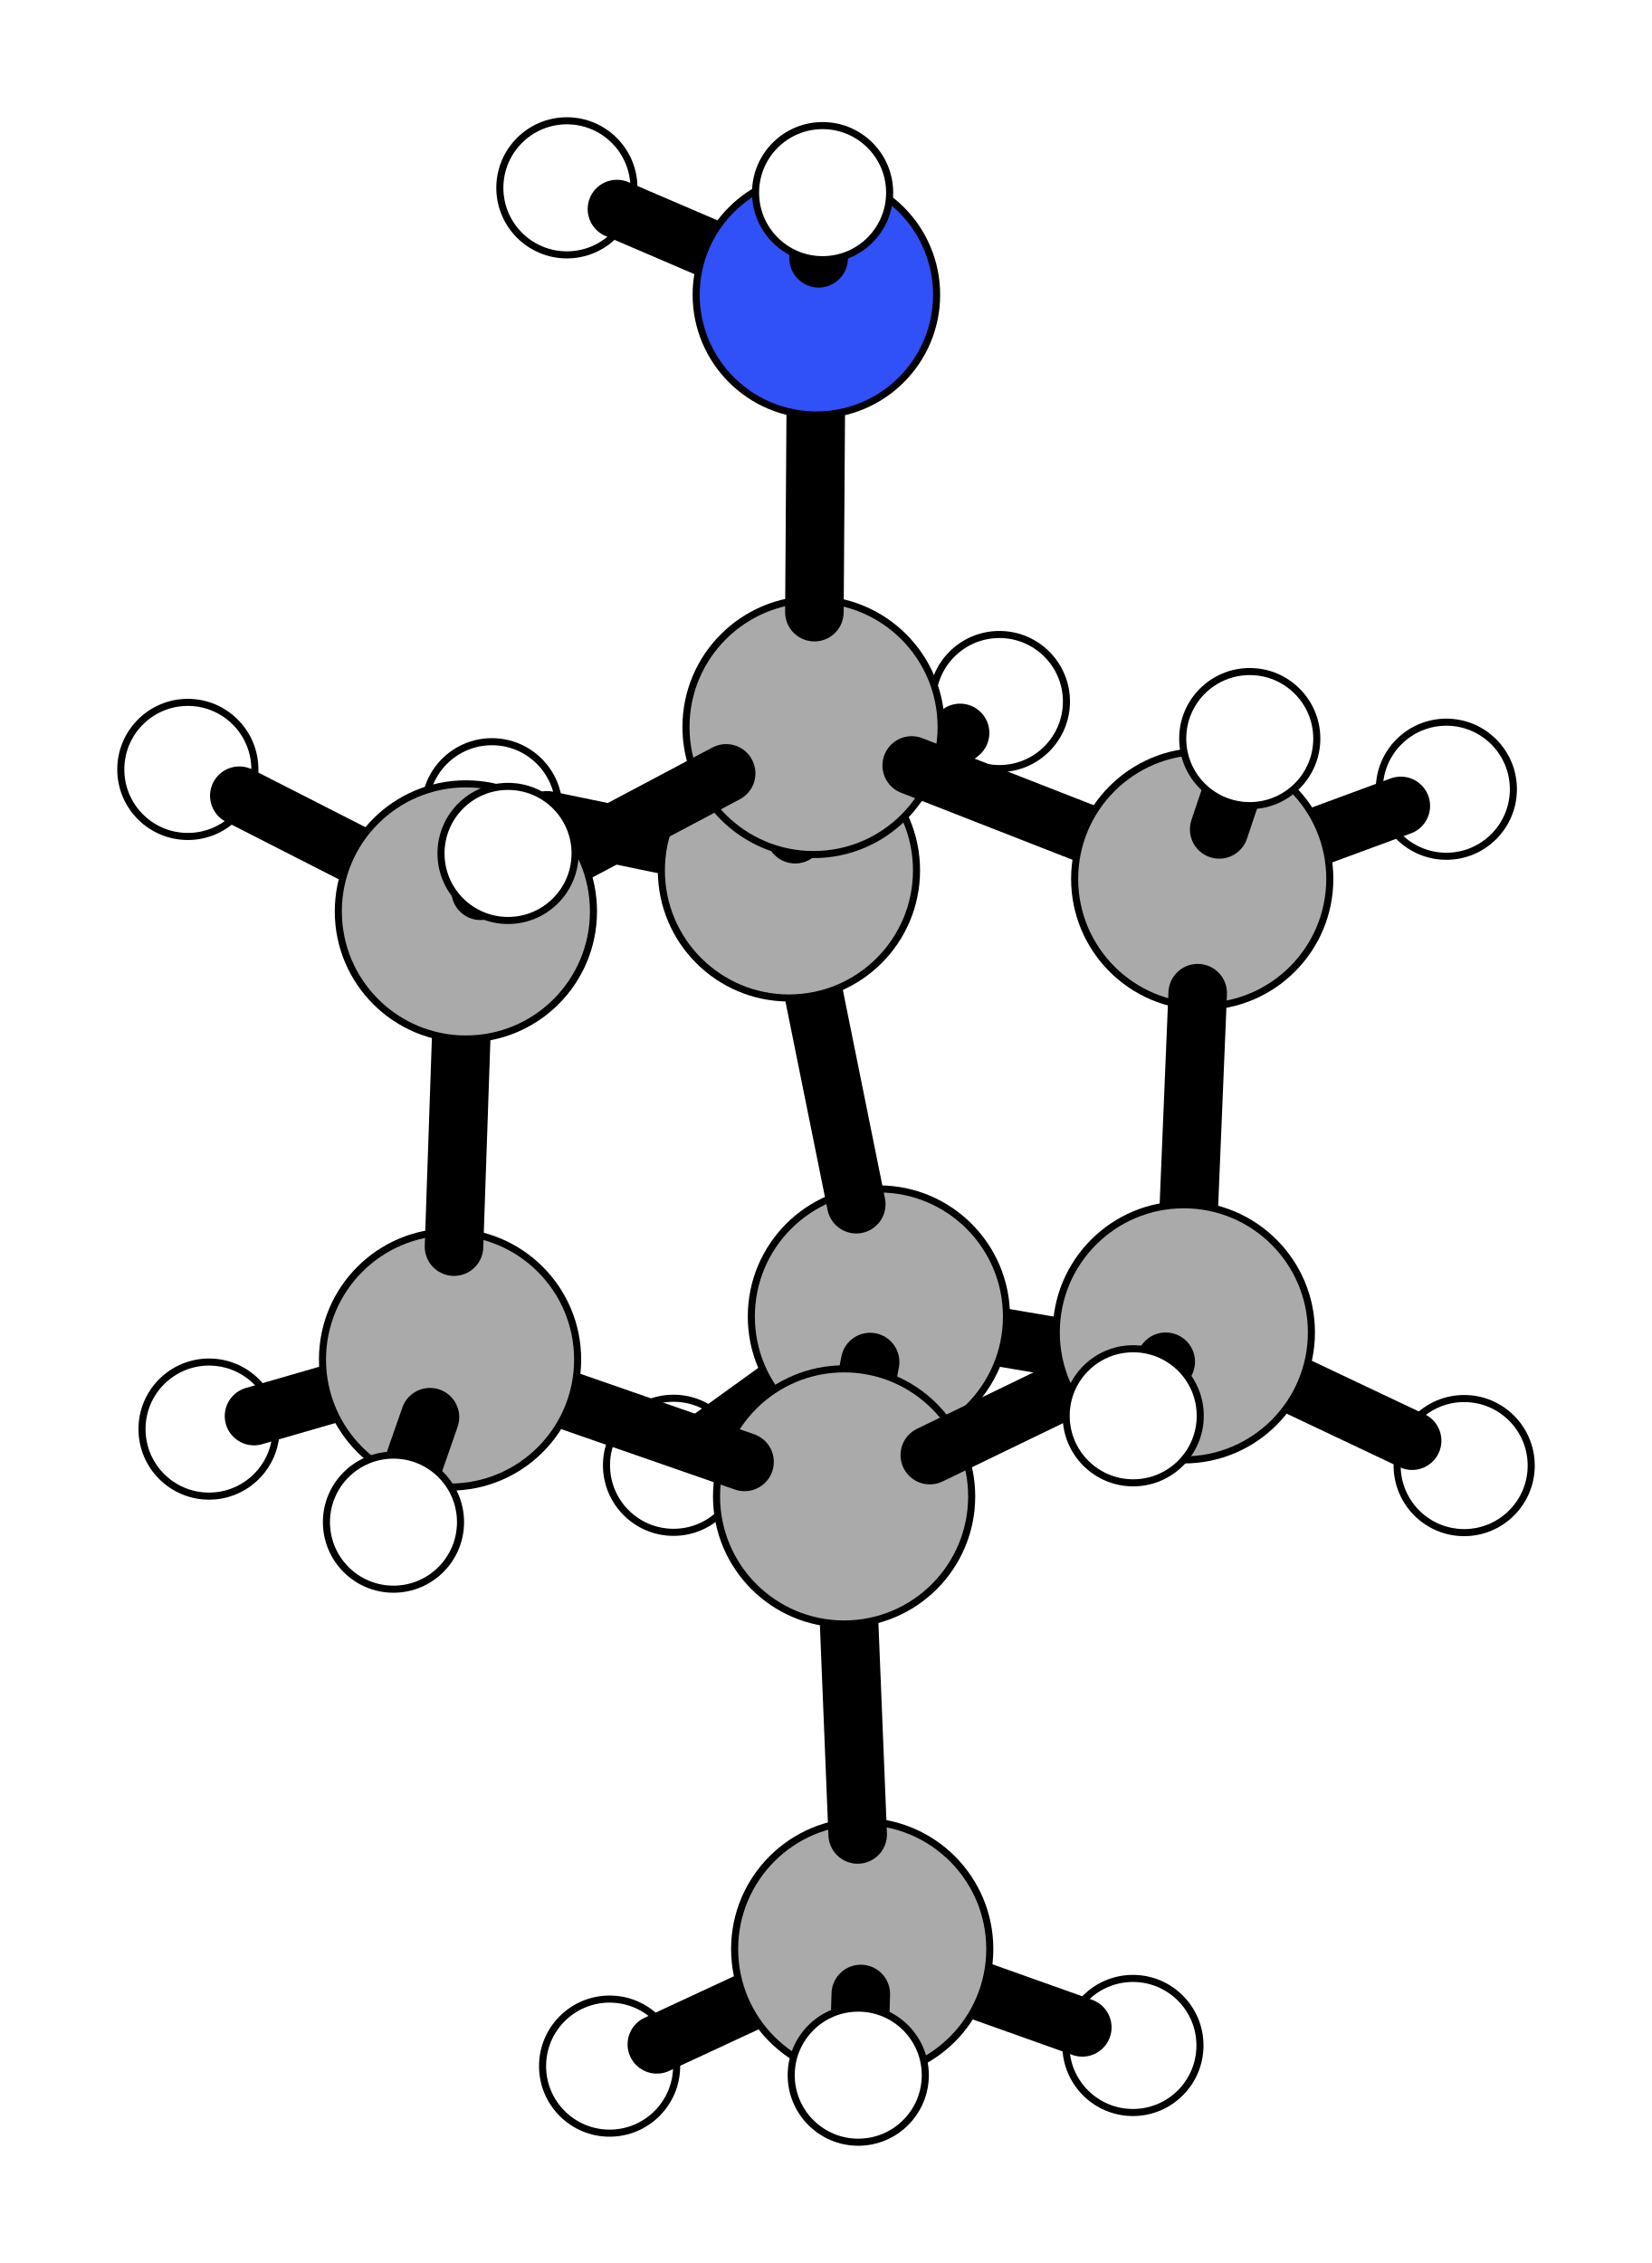
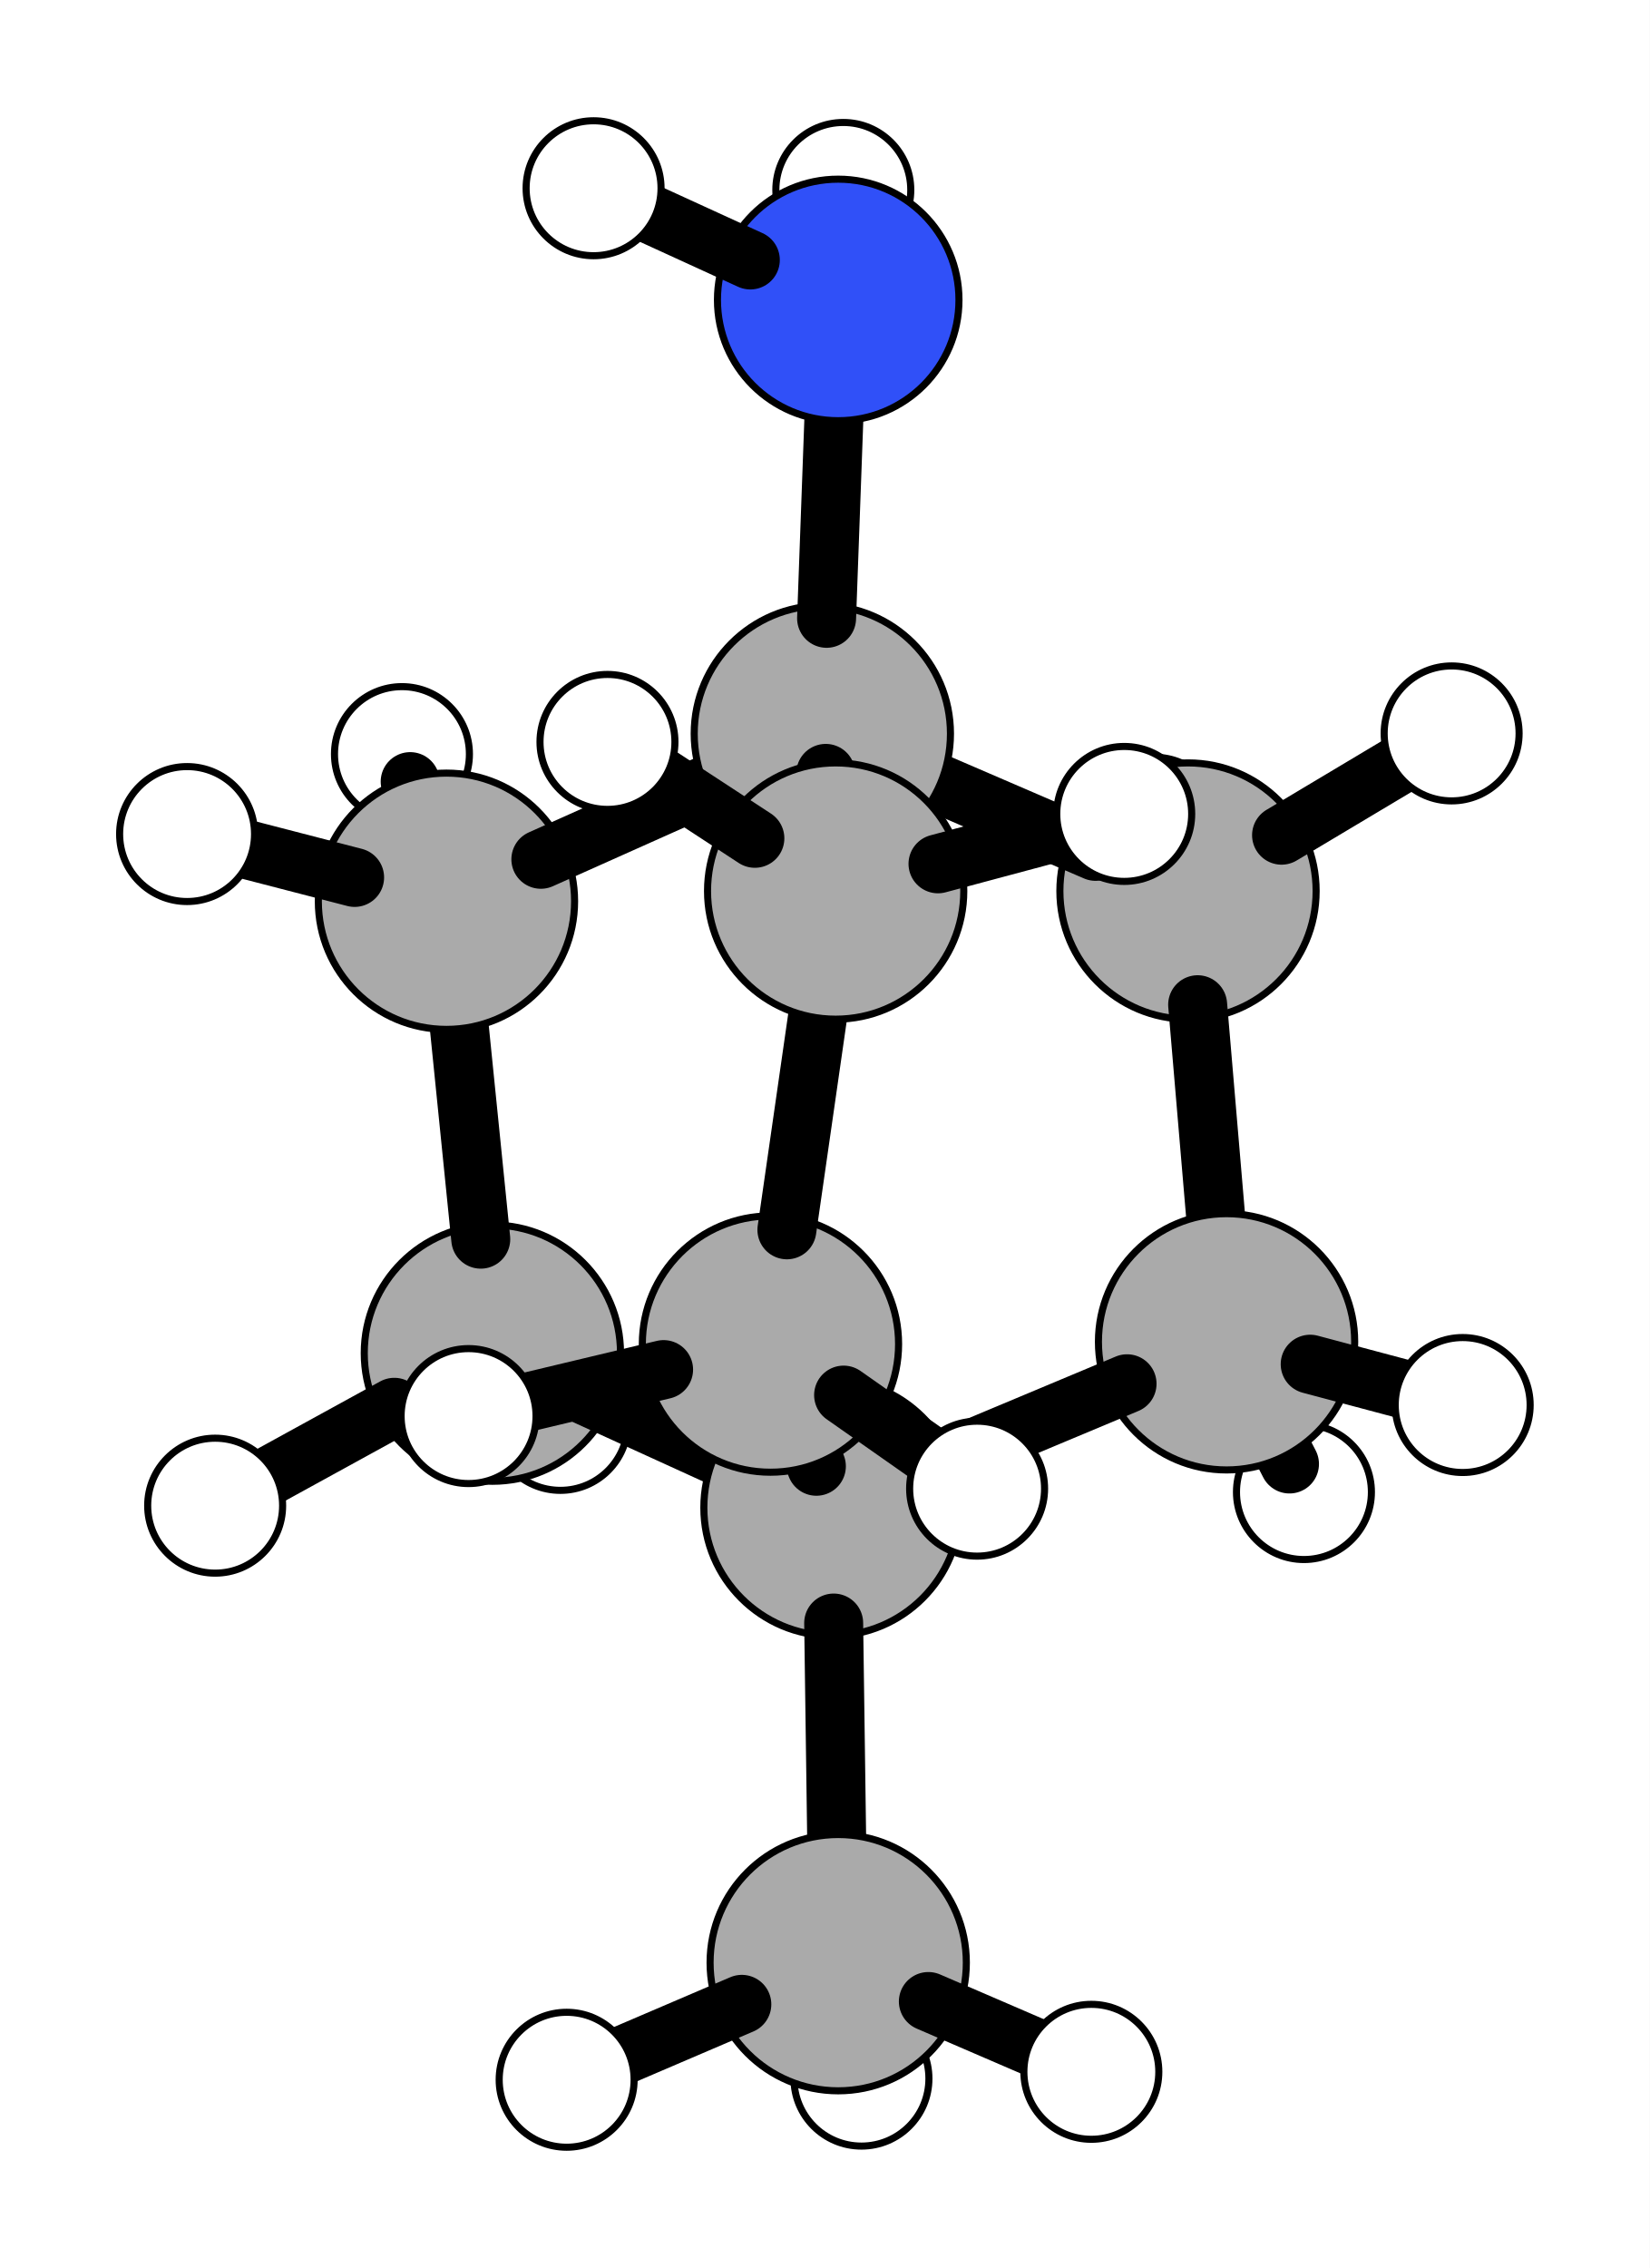
- <svg xmlns="http://www.w3.org/2000/svg" viewBox="0 0 584 800" width="584" height="800">
+ <svg xmlns="http://www.w3.org/2000/svg" viewBox="0 0 582 800" width="582" height="800">
  <rect width="100%" height="100%" fill="#ffffff" />
-   <circle cx="238.1" cy="518.0" r="23.7" fill="#ffffff" stroke="black" stroke-width="2.5" />
-   <line x1="251.6" y1="508.2" x2="285.0" y2="484.1" stroke="#000000" stroke-width="20.7" stroke-linecap="round" />
-   <circle cx="353.3" cy="248.0" r="23.7" fill="#ffffff" stroke="black" stroke-width="2.5" />
-   <line x1="339.4" y1="259.1" x2="305.3" y2="286.5" stroke="#000000" stroke-width="20.7" stroke-linecap="round" />
-   <circle cx="416.8" cy="483.5" r="23.7" fill="#ffffff" stroke="black" stroke-width="2.5" />
-   <line x1="397.0" y1="480.1" x2="348.3" y2="471.8" stroke="#000000" stroke-width="20.7" stroke-linecap="round" />
-   <circle cx="173.9" cy="285.9" r="23.7" fill="#ffffff" stroke="black" stroke-width="2.5" />
-   <line x1="193.4" y1="290.0" x2="241.7" y2="300.0" stroke="#000000" stroke-width="20.7" stroke-linecap="round" />
-   <circle cx="310.7" cy="465.4" r="45.1" fill="#aaaaaa" stroke="black" stroke-width="2.5" />
-   <line x1="302.7" y1="425.7" x2="286.9" y2="347.5" stroke="#000000" stroke-width="20.7" stroke-linecap="round" />
-   <line x1="307.6" y1="481.5" x2="301.5" y2="513.0" stroke="#000000" stroke-width="20.7" stroke-linecap="round" />
-   <circle cx="278.9" cy="307.7" r="45.1" fill="#aaaaaa" stroke="black" stroke-width="2.5" />
-   <line x1="281.1" y1="294.9" x2="285.4" y2="269.8" stroke="#000000" stroke-width="20.7" stroke-linecap="round" />
-   <circle cx="215.5" cy="730.4" r="23.7" fill="#ffffff" stroke="black" stroke-width="2.5" />
-   <line x1="232.2" y1="722.7" x2="273.1" y2="703.7" stroke="#000000" stroke-width="20.7" stroke-linecap="round" />
-   <circle cx="400.5" cy="723.1" r="23.7" fill="#ffffff" stroke="black" stroke-width="2.5" />
-   <line x1="382.6" y1="716.7" x2="338.8" y2="701.1" stroke="#000000" stroke-width="20.7" stroke-linecap="round" />
-   <circle cx="200.4" cy="66.4" r="23.7" fill="#ffffff" stroke="black" stroke-width="2.5" />
-   <line x1="218.1" y1="73.9" x2="257.0" y2="90.6" stroke="#000000" stroke-width="20.7" stroke-linecap="round" />
-   <circle cx="73.9" cy="505.2" r="23.7" fill="#ffffff" stroke="black" stroke-width="2.5" />
-   <line x1="89.8" y1="500.6" x2="128.9" y2="489.3" stroke="#000000" stroke-width="20.7" stroke-linecap="round" />
-   <circle cx="304.8" cy="689.0" r="45.1" fill="#aaaaaa" stroke="black" stroke-width="2.5" />
-   <line x1="303.2" y1="648.5" x2="300.0" y2="569.6" stroke="#000000" stroke-width="20.7" stroke-linecap="round" />
-   <line x1="304.3" y1="704.9" x2="303.7" y2="725.3" stroke="#000000" stroke-width="20.7" stroke-linecap="round" />
-   <circle cx="298.4" cy="529.0" r="45.1" fill="#aaaaaa" stroke="black" stroke-width="2.5" />
-   <line x1="263.2" y1="516.8" x2="194.2" y2="492.8" stroke="#000000" stroke-width="20.7" stroke-linecap="round" />
-   <line x1="328.7" y1="514.4" x2="388.2" y2="485.6" stroke="#000000" stroke-width="20.7" stroke-linecap="round" />
-   <circle cx="511.3" cy="279.0" r="23.7" fill="#ffffff" stroke="black" stroke-width="2.5" />
-   <line x1="495.2" y1="284.9" x2="455.6" y2="299.5" stroke="#000000" stroke-width="20.7" stroke-linecap="round" />
-   <circle cx="287.6" cy="257.0" r="45.1" fill="#aaaaaa" stroke="black" stroke-width="2.5" />
-   <line x1="287.9" y1="216.4" x2="288.4" y2="142.4" stroke="#000000" stroke-width="20.7" stroke-linecap="round" />
-   <line x1="322.3" y1="270.6" x2="390.3" y2="297.2" stroke="#000000" stroke-width="20.7" stroke-linecap="round" />
-   <line x1="256.7" y1="273.4" x2="195.6" y2="305.8" stroke="#000000" stroke-width="20.7" stroke-linecap="round" />
-   <circle cx="288.6" cy="104.2" r="42.5" fill="#3050f8" stroke="black" stroke-width="2.5" />
-   <line x1="289.4" y1="91.3" x2="290.4" y2="75.4" stroke="#000000" stroke-width="20.7" stroke-linecap="round" />
-   <circle cx="517.6" cy="518.1" r="23.7" fill="#ffffff" stroke="black" stroke-width="2.5" />
-   <line x1="499.2" y1="509.3" x2="453.6" y2="487.7" stroke="#000000" stroke-width="20.7" stroke-linecap="round" />
-   <circle cx="66.4" cy="272.0" r="23.7" fill="#ffffff" stroke="black" stroke-width="2.5" />
-   <line x1="84.6" y1="281.3" x2="129.9" y2="304.4" stroke="#000000" stroke-width="20.7" stroke-linecap="round" />
-   <circle cx="159.1" cy="480.6" r="45.1" fill="#aaaaaa" stroke="black" stroke-width="2.5" />
-   <line x1="160.5" y1="440.7" x2="163.2" y2="362.1" stroke="#000000" stroke-width="20.7" stroke-linecap="round" />
-   <line x1="152.0" y1="501.0" x2="142.8" y2="527.4" stroke="#000000" stroke-width="20.7" stroke-linecap="round" />
-   <circle cx="425.0" cy="310.7" r="45.1" fill="#aaaaaa" stroke="black" stroke-width="2.5" />
-   <line x1="423.4" y1="351.1" x2="420.1" y2="430.6" stroke="#000000" stroke-width="20.7" stroke-linecap="round" />
-   <line x1="431.0" y1="293.2" x2="438.7" y2="270.3" stroke="#000000" stroke-width="20.7" stroke-linecap="round" />
-   <circle cx="418.5" cy="471.0" r="45.1" fill="#aaaaaa" stroke="black" stroke-width="2.5" />
-   <line x1="412.1" y1="481.4" x2="404.0" y2="495.0" stroke="#000000" stroke-width="20.7" stroke-linecap="round" />
-   <circle cx="164.7" cy="322.2" r="45.1" fill="#aaaaaa" stroke="black" stroke-width="2.5" />
-   <line x1="169.9" y1="314.9" x2="176.8" y2="305.5" stroke="#000000" stroke-width="20.7" stroke-linecap="round" />
-   <circle cx="303.4" cy="733.6" r="23.7" fill="#ffffff" stroke="black" stroke-width="2.5" />
-   <circle cx="290.8" cy="68.1" r="23.7" fill="#ffffff" stroke="black" stroke-width="2.5" />
-   <circle cx="139.1" cy="538.1" r="23.7" fill="#ffffff" stroke="black" stroke-width="2.5" />
-   <circle cx="441.8" cy="261.1" r="23.7" fill="#ffffff" stroke="black" stroke-width="2.5" />
-   <circle cx="400.6" cy="500.5" r="23.7" fill="#ffffff" stroke="black" stroke-width="2.5" />
-   <circle cx="179.6" cy="301.7" r="23.7" fill="#ffffff" stroke="black" stroke-width="2.5" />
+   <circle cx="197.7" cy="501.9" r="23.8" fill="#ffffff" stroke="black" stroke-width="2.5" />
+   <line x1="193.2" y1="497.3" x2="182.2" y2="486.0" stroke="#000000" stroke-width="20.8" stroke-linecap="round" />
+   <circle cx="407.2" cy="290.9" r="23.8" fill="#ffffff" stroke="black" stroke-width="2.5" />
+   <line x1="409.4" y1="295.3" x2="414.9" y2="306.0" stroke="#000000" stroke-width="20.8" stroke-linecap="round" />
+   <circle cx="141.8" cy="266.0" r="23.8" fill="#ffffff" stroke="black" stroke-width="2.5" />
+   <line x1="144.7" y1="275.7" x2="151.9" y2="299.6" stroke="#000000" stroke-width="20.8" stroke-linecap="round" />
+   <circle cx="460.0" cy="526.3" r="23.8" fill="#ffffff" stroke="black" stroke-width="2.5" />
+   <line x1="454.9" y1="516.4" x2="442.4" y2="492.1" stroke="#000000" stroke-width="20.8" stroke-linecap="round" />
+   <circle cx="303.9" cy="733.2" r="23.8" fill="#ffffff" stroke="black" stroke-width="2.5" />
+   <line x1="302.4" y1="725.6" x2="298.6" y2="706.9" stroke="#000000" stroke-width="20.8" stroke-linecap="round" />
+   <circle cx="297.5" cy="67.0" r="23.8" fill="#ffffff" stroke="black" stroke-width="2.5" />
+   <line x1="297.1" y1="74.8" x2="296.3" y2="91.9" stroke="#000000" stroke-width="20.8" stroke-linecap="round" />
+   <circle cx="173.7" cy="477.3" r="45.2" fill="#aaaaaa" stroke="black" stroke-width="2.5" />
+   <line x1="169.6" y1="437.1" x2="161.6" y2="358.1" stroke="#000000" stroke-width="20.8" stroke-linecap="round" />
+   <line x1="139.1" y1="496.4" x2="94.1" y2="521.1" stroke="#000000" stroke-width="20.8" stroke-linecap="round" />
+   <line x1="203.9" y1="491.0" x2="263.3" y2="518.1" stroke="#000000" stroke-width="20.8" stroke-linecap="round" />
+   <circle cx="419.1" cy="314.3" r="45.2" fill="#aaaaaa" stroke="black" stroke-width="2.5" />
+   <line x1="422.5" y1="354.4" x2="429.2" y2="433.2" stroke="#000000" stroke-width="20.8" stroke-linecap="round" />
+   <line x1="452.1" y1="294.6" x2="494.8" y2="269.1" stroke="#000000" stroke-width="20.8" stroke-linecap="round" />
+   <line x1="386.5" y1="300.3" x2="322.7" y2="272.8" stroke="#000000" stroke-width="20.8" stroke-linecap="round" />
+   <circle cx="157.5" cy="317.9" r="45.2" fill="#aaaaaa" stroke="black" stroke-width="2.5" />
+   <line x1="125.1" y1="309.5" x2="83.0" y2="298.6" stroke="#000000" stroke-width="20.8" stroke-linecap="round" />
+   <line x1="190.8" y1="303.1" x2="256.8" y2="273.6" stroke="#000000" stroke-width="20.8" stroke-linecap="round" />
+   <circle cx="75.9" cy="531.1" r="23.8" fill="#ffffff" stroke="black" stroke-width="2.5" />
+   <circle cx="432.7" cy="473.3" r="45.2" fill="#aaaaaa" stroke="black" stroke-width="2.5" />
+   <line x1="397.6" y1="488.1" x2="328.6" y2="517.0" stroke="#000000" stroke-width="20.8" stroke-linecap="round" />
+   <line x1="462.2" y1="481.2" x2="500.5" y2="491.4" stroke="#000000" stroke-width="20.8" stroke-linecap="round" />
+   <circle cx="512.1" cy="258.7" r="23.8" fill="#ffffff" stroke="black" stroke-width="2.5" />
+   <circle cx="66.0" cy="294.2" r="23.8" fill="#ffffff" stroke="black" stroke-width="2.5" />
+   <circle cx="290.1" cy="258.8" r="45.2" fill="#aaaaaa" stroke="black" stroke-width="2.5" />
+   <line x1="291.6" y1="218.1" x2="294.3" y2="144.1" stroke="#000000" stroke-width="20.8" stroke-linecap="round" />
+   <line x1="291.3" y1="272.8" x2="293.6" y2="300.3" stroke="#000000" stroke-width="20.8" stroke-linecap="round" />
+   <circle cx="293.5" cy="531.8" r="45.2" fill="#aaaaaa" stroke="black" stroke-width="2.5" />
+   <line x1="294.1" y1="572.5" x2="295.2" y2="651.7" stroke="#000000" stroke-width="20.8" stroke-linecap="round" />
+   <line x1="288.0" y1="517.2" x2="277.3" y2="488.6" stroke="#000000" stroke-width="20.8" stroke-linecap="round" />
+   <circle cx="295.7" cy="692.3" r="45.2" fill="#aaaaaa" stroke="black" stroke-width="2.5" />
+   <line x1="261.7" y1="707.0" x2="217.8" y2="725.8" stroke="#000000" stroke-width="20.8" stroke-linecap="round" />
+   <line x1="327.5" y1="706.0" x2="368.3" y2="723.6" stroke="#000000" stroke-width="20.8" stroke-linecap="round" />
+   <circle cx="295.7" cy="105.8" r="42.6" fill="#3050f8" stroke="black" stroke-width="2.5" />
+   <line x1="264.7" y1="91.7" x2="226.7" y2="74.3" stroke="#000000" stroke-width="20.8" stroke-linecap="round" />
+   <circle cx="516.0" cy="495.6" r="23.8" fill="#ffffff" stroke="black" stroke-width="2.5" />
+   <circle cx="199.9" cy="733.6" r="23.8" fill="#ffffff" stroke="black" stroke-width="2.5" />
+   <circle cx="209.4" cy="66.4" r="23.8" fill="#ffffff" stroke="black" stroke-width="2.5" />
+   <circle cx="385.0" cy="730.8" r="23.8" fill="#ffffff" stroke="black" stroke-width="2.5" />
+   <circle cx="271.8" cy="474.1" r="45.2" fill="#aaaaaa" stroke="black" stroke-width="2.5" />
+   <line x1="277.6" y1="433.8" x2="289.0" y2="354.6" stroke="#000000" stroke-width="20.8" stroke-linecap="round" />
+   <line x1="234.1" y1="483.1" x2="185.1" y2="494.8" stroke="#000000" stroke-width="20.8" stroke-linecap="round" />
+   <line x1="297.6" y1="492.1" x2="331.1" y2="515.6" stroke="#000000" stroke-width="20.8" stroke-linecap="round" />
+   <circle cx="294.8" cy="314.3" r="45.2" fill="#aaaaaa" stroke="black" stroke-width="2.5" />
+   <line x1="330.9" y1="304.7" x2="377.6" y2="292.2" stroke="#000000" stroke-width="20.8" stroke-linecap="round" />
+   <line x1="266.3" y1="295.7" x2="229.3" y2="271.5" stroke="#000000" stroke-width="20.8" stroke-linecap="round" />
+   <circle cx="165.3" cy="499.5" r="23.8" fill="#ffffff" stroke="black" stroke-width="2.5" />
+   <circle cx="396.6" cy="287.1" r="23.8" fill="#ffffff" stroke="black" stroke-width="2.5" />
+   <circle cx="214.3" cy="261.7" r="23.8" fill="#ffffff" stroke="black" stroke-width="2.5" />
+   <circle cx="344.7" cy="525.1" r="23.8" fill="#ffffff" stroke="black" stroke-width="2.5" />
</svg>
